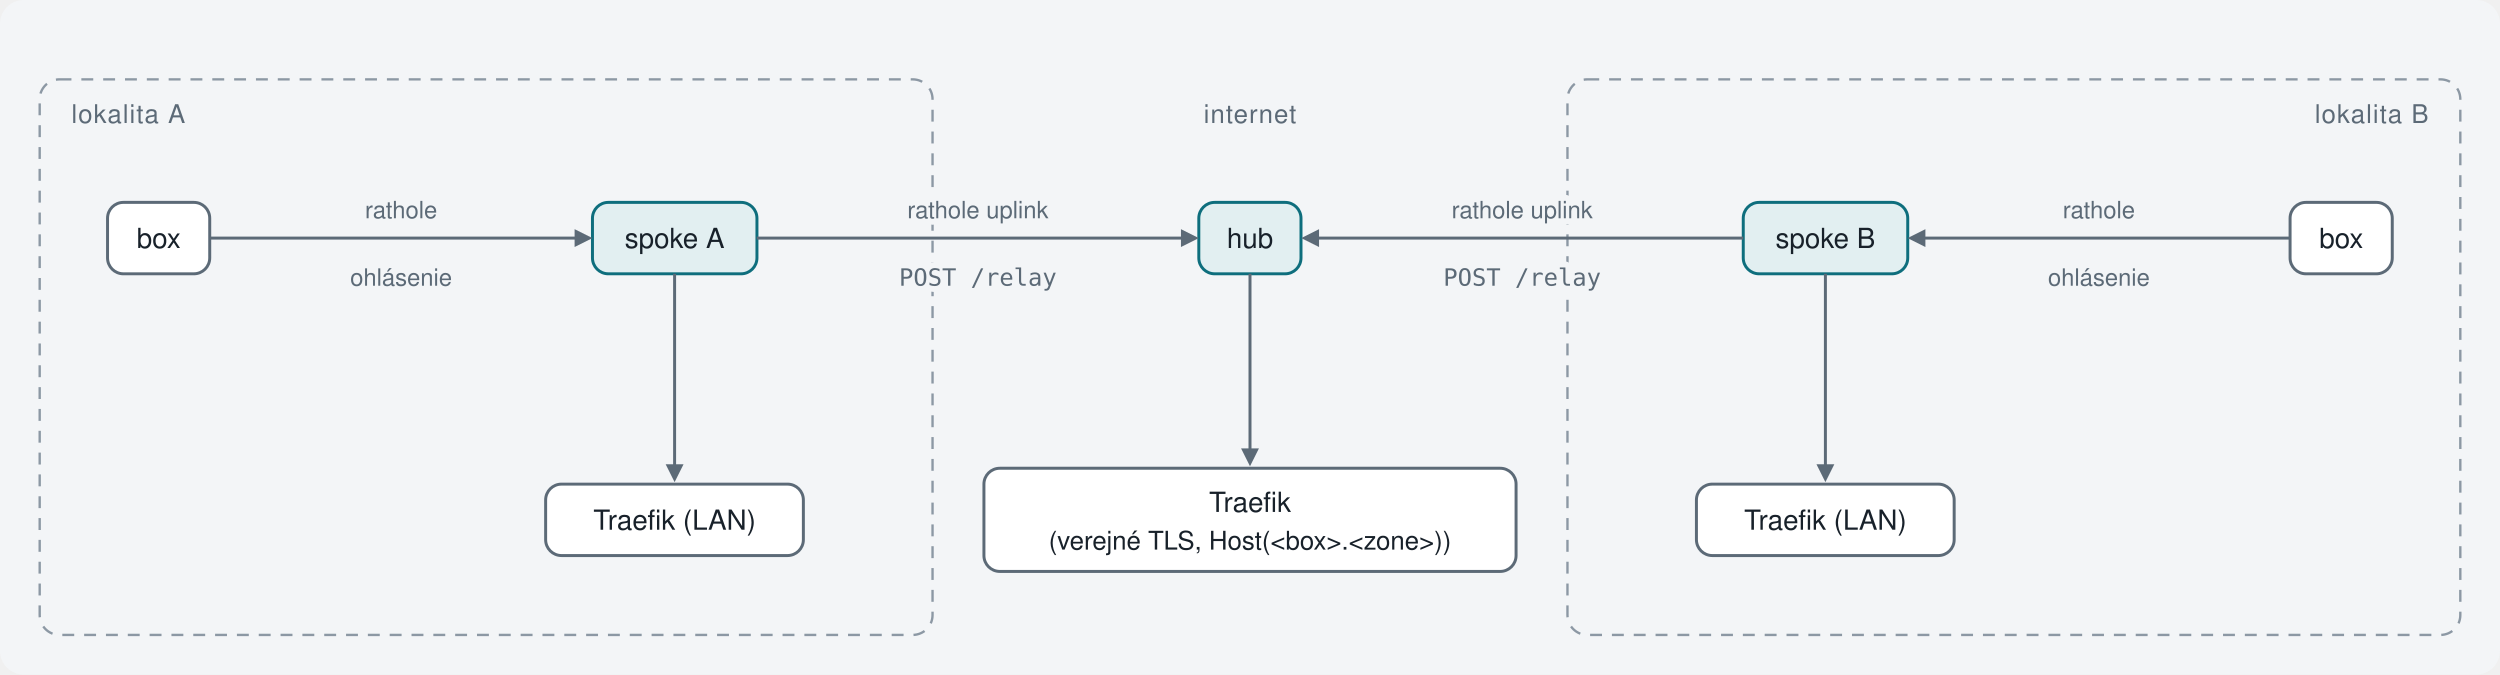
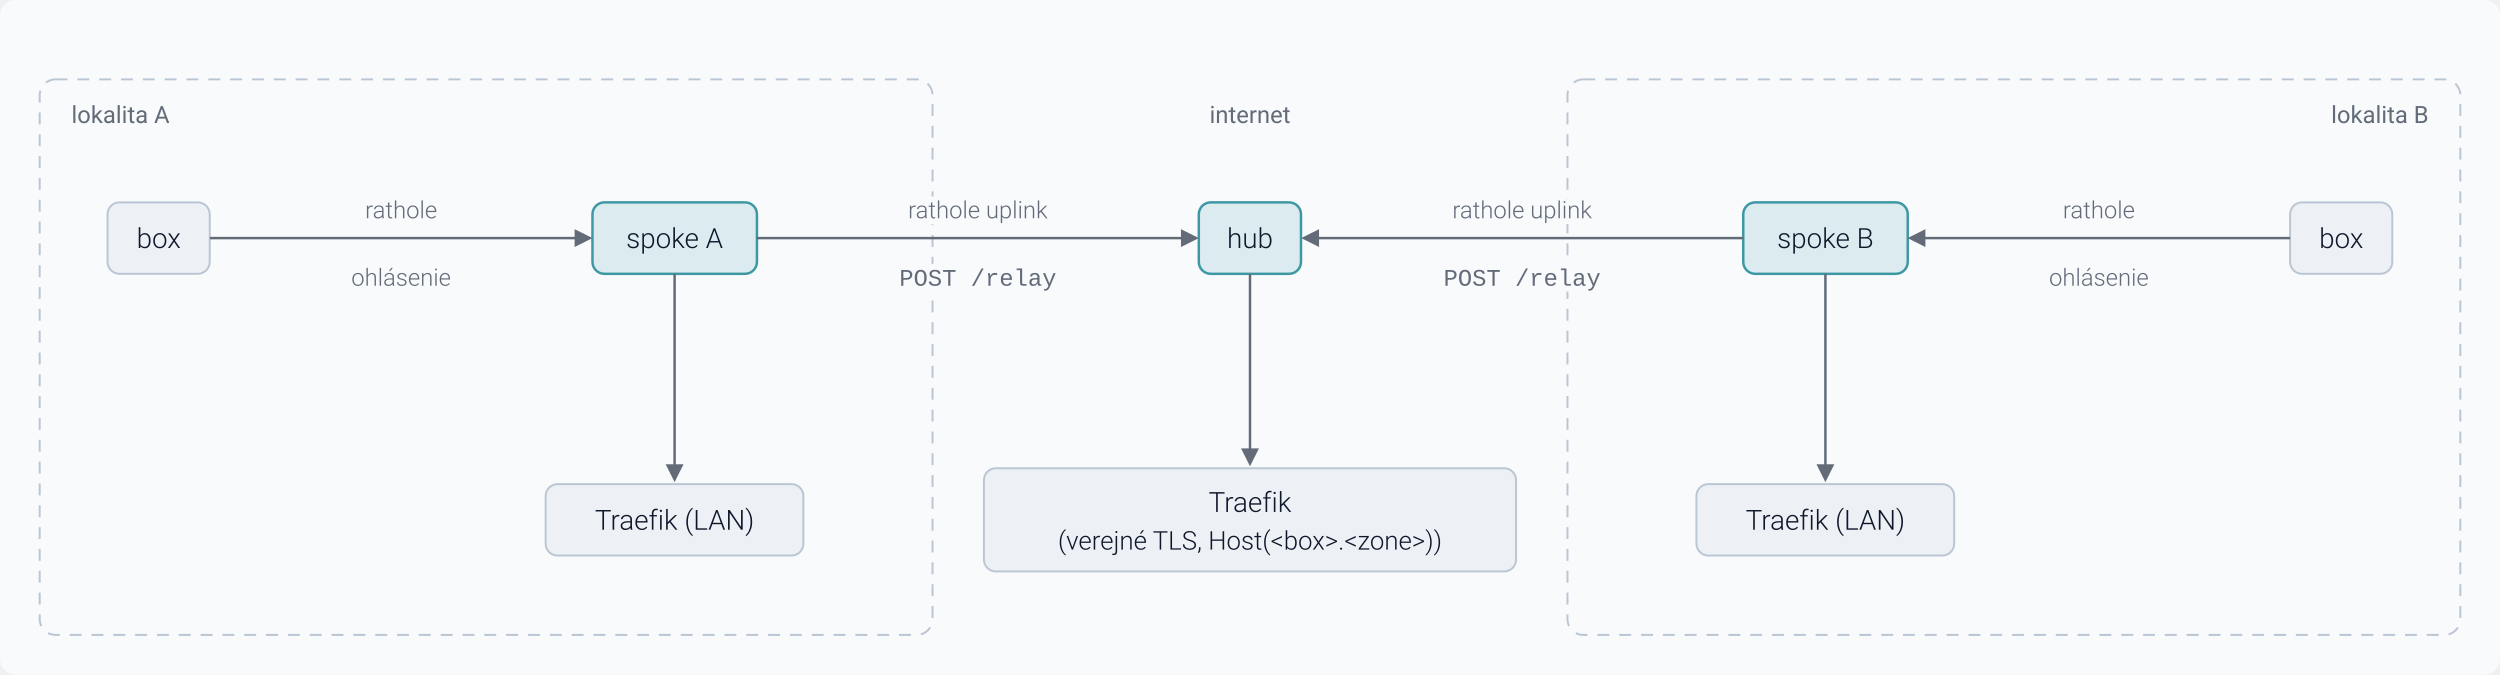
<svg xmlns="http://www.w3.org/2000/svg" viewBox="0 0 1260 340" width="1260" height="340" role="img" aria-label="Federácia edge: dve lokality prepojené cez hub">
  <style>
- .bg{fill:#f3f5f7}.node{fill:#fff;stroke:#5c6a77;stroke-width:1.5}
- .key{fill:#e2eff1;stroke:#0e6e7d;stroke-width:1.5}
- .zone{fill:none;stroke:#8c98a4;stroke-width:1.2;stroke-dasharray:6 5}
- text{font-family:ui-sans-serif,system-ui,-apple-system,'Segoe UI',Helvetica,Arial,sans-serif;fill:#18212a;font-size:14px}
- .zl{fill:#5c6a77;font-size:13px;letter-spacing:.04em}.lbl{fill:#5c6a77;font-size:12px;paint-order:stroke;stroke:#f3f5f7;stroke-width:6px;stroke-linejoin:round}
- .mono{font-family:ui-monospace,SFMono-Regular,Menlo,Consolas,monospace;font-size:12px}
- .ln{stroke:#5c6a77;stroke-width:1.5;fill:none}.tun{stroke:#0e6e7d;stroke-width:5;fill:none}
- .tun2{stroke:#f3f5f7;stroke-width:2;fill:none}.ah{fill:#5c6a77}.aht{fill:#0e6e7d}
- @media (prefers-color-scheme:dark){.bg{fill:#0a0e12}.node{fill:#141b22;stroke:#94a2b0}
- .key{fill:#0d2a2f;stroke:#48b3c0}.zone{stroke:#6b7986}text{fill:#e2e8ee}.zl,.lbl{fill:#94a2b0}.lbl{stroke:#0a0e12}
- .ln{stroke:#94a2b0}.ah{fill:#94a2b0}.tun{stroke:#48b3c0}.tun2{stroke:#0a0e12}.aht{fill:#48b3c0}}
+ /* The handbook's Docusaurus theme: the LosOS desktop theme
+    (handbook/src/css/derisk-theme.css, derisk-light and derisk-dark). */
+ .bg{fill:#f8fafc}.node{fill:#edf1f6;stroke:#bbc6d4;stroke-width:1}
+ .key{fill:#dcebef;stroke:#3d98a3;stroke-width:1.25}
+ .zone{fill:none;stroke:#bbc6d4;stroke-width:1;stroke-dasharray:6 5}
+ text{font-family:Ubuntu,ui-sans-serif,system-ui,-apple-system,'Segoe UI',Roboto,'Helvetica Neue',Arial,sans-serif;font-weight:300;fill:#0f172a;font-size:14px}
+ .zl{fill:#636b79;font-size:12px;font-weight:400}
+ .lbl{fill:#636b79;font-size:12px;paint-order:stroke;stroke:#f8fafc;stroke-width:6px;stroke-linejoin:round}
+ .mono{font-family:Hack,ui-monospace,SFMono-Regular,'SF Mono',Menlo,Consolas,'Liberation Mono',monospace;font-weight:400;font-size:12px}
+ .ln{stroke:#636b79;stroke-width:1.25;fill:none}.ah{fill:#636b79}
+ .tun{stroke:#3d98a3;stroke-width:5;fill:none}.tun2{stroke:#f8fafc;stroke-width:2;fill:none}.aht{fill:#3d98a3}
+ @media (prefers-color-scheme:dark){.bg{fill:#0a0e12}.node{fill:#141b22;stroke:#2c3a47}
+ .key{fill:#13272c;stroke:#48b3c0}.zone{stroke:#2c3a47}text{fill:#e2e8f0}.zl,.lbl{fill:#949ba4}.lbl{stroke:#0a0e12}
+ .ln{stroke:#949ba4}.ah{fill:#949ba4}.tun{stroke:#48b3c0}.tun2{stroke:#0a0e12}.aht{fill:#48b3c0}}
</style>
-   <rect class="bg" width="1260" height="340" rx="12" />
-   <rect class="zone" x="20" y="40" width="450" height="280" rx="10" />
-   <rect class="zone" x="790" y="40" width="450" height="280" rx="10" />
+   <rect class="bg" width="1260" height="340" rx="8" />
+   <rect class="zone" x="20" y="40" width="450" height="280" rx="8" />
+   <rect class="zone" x="790" y="40" width="450" height="280" rx="8" />
  <text class="zl" x="36" y="62">lokalita A</text>
  <text class="zl" x="1224" y="62" text-anchor="end">lokalita B</text>
  <text class="zl" x="630" y="62" text-anchor="middle">internet</text>
-   <rect class="node" x="54.2" y="102.0" width="51.5" height="36" rx="8" />
+   <rect class="node" x="54.2" y="102.0" width="51.5" height="36" rx="6" />
  <text x="80" y="125" text-anchor="middle">box</text>
-   <rect class="key" x="298.6" y="102.0" width="82.9" height="36" rx="8" />
+   <rect class="key" x="298.6" y="102.0" width="82.9" height="36" rx="6" />
  <text x="340" y="125" text-anchor="middle">spoke A</text>
-   <rect class="key" x="604.2" y="102.0" width="51.5" height="36" rx="8" />
+   <rect class="key" x="604.2" y="102.0" width="51.5" height="36" rx="6" />
  <text x="630" y="125" text-anchor="middle">hub</text>
-   <rect class="key" x="878.6" y="102.0" width="82.9" height="36" rx="8" />
+   <rect class="key" x="878.6" y="102.0" width="82.9" height="36" rx="6" />
  <text x="920" y="125" text-anchor="middle">spoke B</text>
-   <rect class="node" x="1154.2" y="102.0" width="51.5" height="36" rx="8" />
+   <rect class="node" x="1154.2" y="102.0" width="51.5" height="36" rx="6" />
  <text x="1180" y="125" text-anchor="middle">box</text>
  <path class="ln" d="M105.8,120.0 L291.4,120.0" />
  <polygon class="ah" points="298.6,120.0 289.6,115.5 289.6,124.5" />
  <text class="lbl" x="202.16" y="110" text-anchor="middle">rathole</text>
  <text class="lbl" x="202.16" y="144" text-anchor="middle">ohlásenie</text>
  <path class="ln" d="M381.4,120.0 L597.0,120.0" />
  <polygon class="ah" points="604.2,120.0 595.2,115.5 595.2,124.5" />
  <text class="lbl" x="492.84" y="110" text-anchor="middle">rathole uplink</text>
  <text class="lbl mono" x="492.84" y="144" text-anchor="middle">POST /relay</text>
  <path class="ln" d="M878.6,120.0 L663.0,120.0" />
  <polygon class="ah" points="655.8,120.0 664.8,124.5 664.8,115.5" />
  <text class="lbl" x="767.16" y="110" text-anchor="middle">rathole uplink</text>
  <text class="lbl mono" x="767.16" y="144" text-anchor="middle">POST /relay</text>
  <path class="ln" d="M1154.2,120.0 L968.6,120.0" />
  <polygon class="ah" points="961.4,120.0 970.4,124.5 970.4,115.5" />
  <text class="lbl" x="1057.84" y="110" text-anchor="middle">rathole</text>
  <text class="lbl" x="1057.84" y="144" text-anchor="middle">ohlásenie</text>
  <path class="ln" d="M340.0,138.0 L340.0,235.8" />
  <polygon class="ah" points="340.0,243.0 344.5,234.0 335.5,234.0" />
-   <rect class="node" x="275.0" y="244.0" width="129.9" height="36" rx="8" />
+   <rect class="node" x="275.0" y="244.0" width="129.9" height="36" rx="6" />
  <text x="340" y="267" text-anchor="middle">Traefik (LAN)</text>
  <path class="ln" d="M630.0,138.0 L630.0,227.8" />
  <polygon class="ah" points="630.0,235.0 634.5,226.0 625.5,226.0" />
-   <rect class="node" x="495.9" y="236.0" width="268.2" height="52" rx="8" />
+   <rect class="node" x="495.9" y="236.0" width="268.2" height="52" rx="6" />
  <text x="630" y="258" text-anchor="middle">Traefik</text>
  <text x="630" y="277" text-anchor="middle" style="font-size:13px">(verejné TLS, Host(&lt;box&gt;.&lt;zone&gt;))</text>
  <path class="ln" d="M920.0,138.0 L920.0,235.8" />
  <polygon class="ah" points="920.0,243.0 924.5,234.0 915.5,234.0" />
-   <rect class="node" x="855.0" y="244.0" width="129.9" height="36" rx="8" />
+   <rect class="node" x="855.0" y="244.0" width="129.9" height="36" rx="6" />
  <text x="920" y="267" text-anchor="middle">Traefik (LAN)</text>
</svg>
